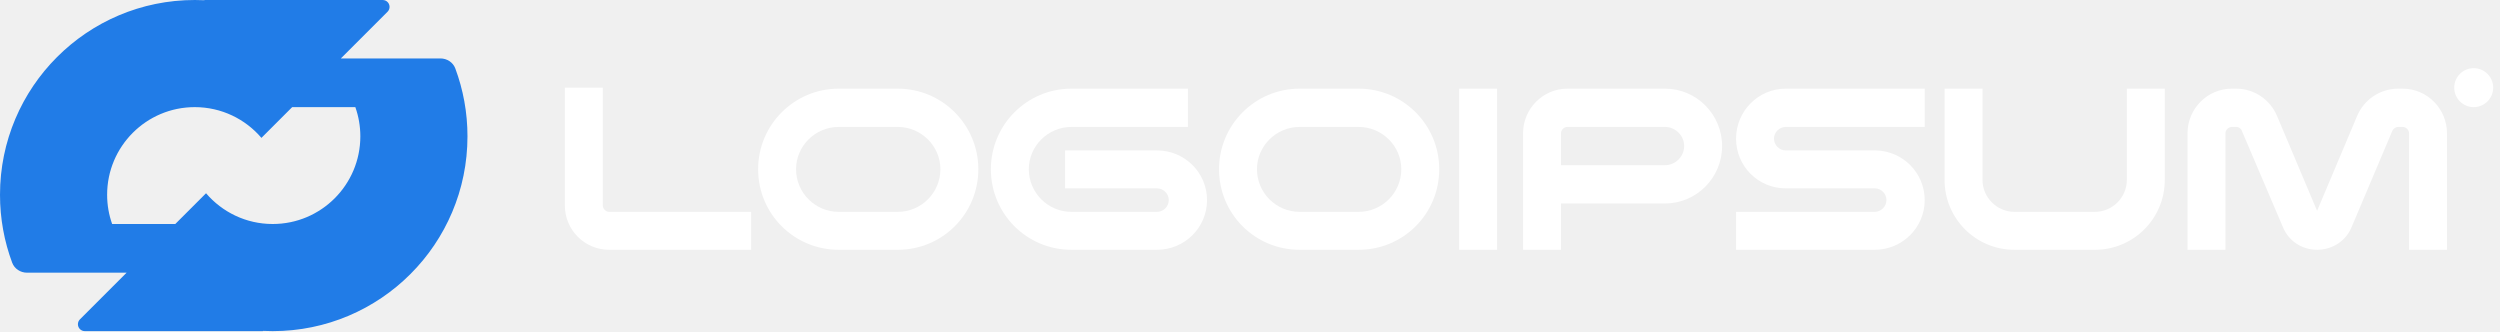
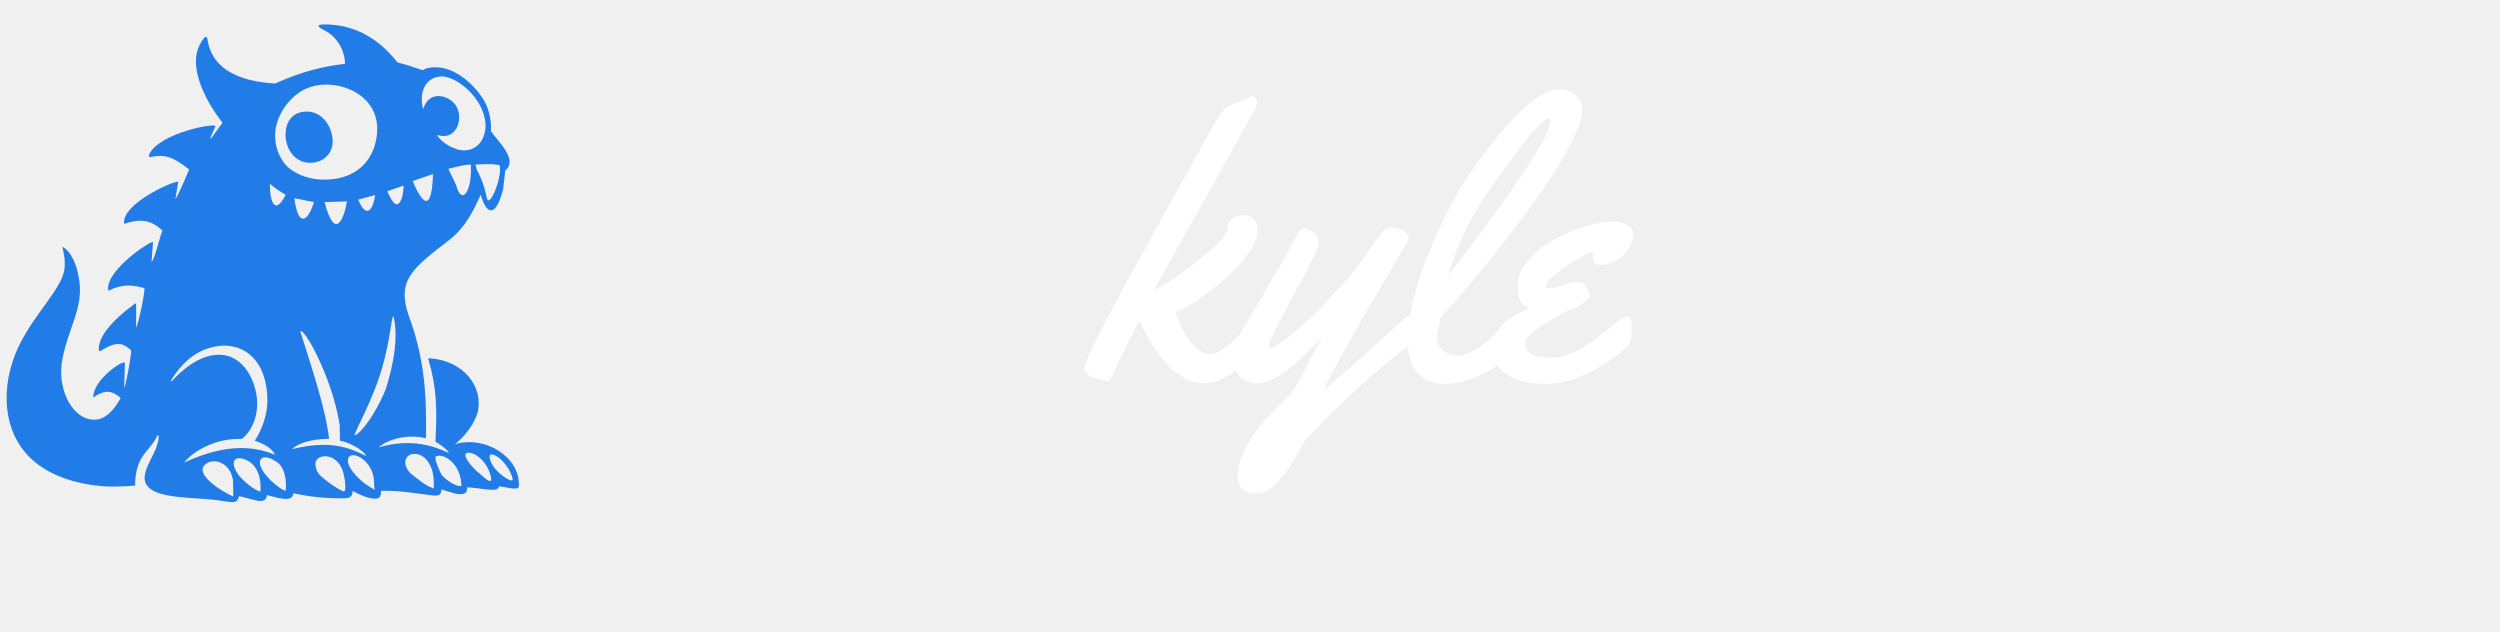
- <svg xmlns="http://www.w3.org/2000/svg" width="302" height="40" viewBox="0 0 302 40" fill="none" id="Logo">
-   <g id="logomark">
-     <path fill-rule="evenodd" clip-rule="evenodd" d="M23.529 0C23.919 0 24.306 0.009 24.691 0.028C24.698 0.028 24.705 0.022 24.705 0.015C24.705 0.007 24.711 0.001 24.718 0.001H46.227C46.687 0.001 47.059 0.373 47.059 0.833C47.059 1.054 46.971 1.265 46.815 1.421L41.175 7.059H53.203C53.998 7.059 54.725 7.527 55.002 8.272C55.951 10.825 56.471 13.587 56.471 16.471C56.471 29.465 45.936 40 32.941 40C32.552 40 32.165 39.99 31.781 39.971C31.773 39.971 31.766 39.977 31.766 39.985C31.766 39.993 31.76 39.999 31.752 39.999H10.244C9.784 39.999 9.412 39.627 9.412 39.167C9.412 38.946 9.499 38.735 9.655 38.579L15.293 32.941H3.268C2.473 32.941 1.746 32.473 1.469 31.728C0.519 29.175 0 26.413 0 23.529C0 10.534 10.534 0 23.529 0ZM31.581 16.656C29.639 14.383 26.753 12.941 23.529 12.941C17.682 12.941 12.941 17.682 12.941 23.529C12.941 24.767 13.155 25.955 13.546 27.059H21.175L24.89 23.344C26.832 25.617 29.718 27.059 32.941 27.059C38.789 27.059 43.529 22.318 43.529 16.471C43.529 15.233 43.315 14.045 42.925 12.941H35.295L31.581 16.656Z" fill="#217ce7" />
+ <svg xmlns="http://www.w3.org/2000/svg" viewBox="0 0 190 48" width="190" height="48">
+   <g id="logomark" transform="translate(0, 0)">
+     <svg viewBox="0 0 150 150" width="40" height="40">
+       <path fill="#217ce7" d="m144 48.6c3.9-3.2-2.5-8.6-4.1-11.3 0.2-2.1-0.3-5.7-1.8-8.4-2.7-4.7-9.4-11.3-16.6-9.4l-1.1 0.5c-2.6-0.9-5-1.7-7.1-2.2-2.7-3.4-8.8-10.2-19.2-10.8-5.5-0.3-2.9 1-1 2 3.4 2 5.3 6 5.2 9.2-6.3 0.7-12.3 2.2-19.9 5.6-4.6-0.3-17.4-1.4-19.2-12.2-0.2-1.6-0.8-1.7-2.4 1.4-2.8 5.8 0.9 14.6 6.6 22l-3.2 4.4h-0.3l1.5-3.4c0.3-1.1-15.9 1.8-18.9 8v0.8c4.2-0.8 6.4-0.5 11.4 3.5-2.1 5.1-3.7 8.4-3.9 8.3l0.8-4.8c-1.2-0.4-16.4 6.4-15.4 12 4.1-1.4 7.4-1.4 10.9 1.9-0.8 1.9-2.4 8.8-3.1 8.8l0.4-5.5c-0.2-0.7-13 7.6-12.8 13.3 0 1.3 0.7-0.3 4.2-0.8 2.1-0.3 3.9 0 6.1 0.6 0.5 0.3-1.9 11.3-2.3 11.2v-5.7c0-2-0.2-1-2 0.2-2.8 2.1-9.2 7.7-8.6 12.1 0.2 0.9 2.9-2.3 6.3-1.8 0.9 0.2 1.9 0.8 2.9 1.8-0.1 2.3-1.7 10.7-2 10.6l0.2-7.1c-0.4-1-9.2 4.9-9 9.9 3.8-2.8 5.8-1.5 7.8 0.1-1.6 3-4.3 6.5-7.9 6.2-5.5-0.2-10-7.8-8.9-16.2 1.5-9.4 6.2-15.3 5-23.4-0.5-3.9-2.1-8.2-4.7-9.6-0.5-0.3 1.2 3.2 0.3 7.2-1.6 6.3-11.1 14.5-14.6 25.4-3.8 11.6-1.5 24.1 8.9 30.5 4.9 3.1 10.9 4.6 17.1 5.1 2.8 0.2 5.9 0 8.9-0.2 0-9 4.6-9.9 6.4-14.4 0.6-0.1 0.3 1.9-0.5 3.9-2 4.6-5.3 8.9-1.3 11.6 3 2.1 9.5 2.3 15 2.7 6 0.3 8.4 1.6 9.5 0.4l0.6-1.2 4.7 1.2c1.6 0.4 3 0.3 3.2-1.5 2.9 0.7 7.3 2.3 7.5-0.5 4.5 0.9 8.8 1.5 14.5 1.4 2.1 0 2.4-1 2.4-2.1 1.3 0.7 3.9 2.1 6.1 2.2 1.3 0.1 2-0.2 2-2.2 6.3-0.3 14.5 1.6 15.9 1.3 0.5 0 1.3-0.3 1.3-1.7l3.7 1.1c1.5 0.4 3.9 0.6 3.6-1.7 3.9 0.1 9 1.7 9.1-0.3 2.8 0.3 5.7 1.4 5.7-0.2 0.2-8.3-9.5-14-17.5-12l-0.4 0.1-0.1 0.1h-0.2l0.9-0.8c2.5-2.2 5.5-6.3 5.8-9.8 0.6-7.6-5.9-13.6-14.4-13.9 2.5 8.3 2.6 14.5 2.1 23.8 1.4 0.7 3.8 2.6 3.8 3.2-3.3-1.5-10-4.5-20-1.6 2.7-2.3 8.1-3.9 13.5-2.6 0.2-11.9-0.3-22.5-4.9-34.9-3.5-10.1 1-13.5 11.4-21.5 5.1-3.9 7.5-9.5 9.1-13 1.4 5.1 4.1 7.3 6.4-1.6m-64.2 78c2.6 2.1 2.4 7 2.2 8-1.5-0.4-5.2-3.4-6.6-5.9-1.8-2.9-0.2-5.4 4.4-2.1zm-5 8.2c-1.4-0.2-5.4-3.2-6.8-5.6-1.6-2.7-0.8-5.1 3-3.3 3.6 1.8 4.1 6.3 3.8 8.9zm-7.7 1.4c-1.9-0.7-10.6-5.6-8.4-8.7 1.7-2.4 7.3-1.8 8.3 4l0.1 4.7zm-14-9.7c1.4-1.9 7.4-7 16.4-6.7 3-2.2 5.2-7.3 4.1-13.1-1.1-5.5-4.6-10.9-10.6-10.9-5.5 0-10.5 4.3-13.4 7.5h-0.4c3-4.8 7.4-9.7 15-10.1 7.6-0.1 12.8 5.9 12.6 16.3-0.2 4.2-1.8 8.1-3.6 10.8 2.4 0.8 4.8 2 5.8 4-5.4-2.1-13-3.7-25.9 2.2zm30.7-3.8c1.2-1.2 4.8-3 10.6-2.9-1-8.6-5-20.5-8.2-30.6 0.8-1.5 8.9 12.4 11.2 26.5l0.1 4.6c2.2 0.3 6.6 2.5 7.5 4.4-5.2-2.6-10.4-4.6-21.2-2zm6.7 3.9c0.6-3 6.9-2.8 8.1 3.5 0.5 2 0.6 4.7 0 4.7-1.9-0.7-5.9-3.6-7.1-5-0.8-1-1-2-1-3.2zm16.6 7.5c-2.5-1.3-5.7-3.8-7.1-6.9-1.8-5.4 7.2-2.5 7.2 5.1 0 1.8 0.5 2.4-0.1 1.8zm10.6-9.9c3.4-0.9 6.4 2.6 6.5 7.5 0 2.1 0.3 2.6-0.7 1.9-1.5-0.4-4.3-2.7-6-4.1-1.8-1.9-2-4.4 0.2-5.3zm7.3 0.5c2.1-0.8 7 2.1 7.1 8.5-1.5 0.4-5.4-2.3-5.9-3.7-1.1-2.3-2-4.6-1.2-4.8zm9.1-1c2.5 0.1 5.6 3.1 6.4 6.9 0.6 3-2.5-0.5-3.9-1.5-2-1.8-4.8-5.3-2.5-5.4zm6.6 0.5c2.9 0.4 5.8 5.1 6 7.1 0.1 1.5-6-2.5-6.5-6-0.1-0.5-0.1-1.1 0.5-1.1zm-39-5.5c-0.5-0.1 5.3-10.1 7.9-19.5 2.2-7.6 2.6-14.5 3.1-14.4 1.1 3.9 1 10.9-2.2 20.9-3 7.4-7.4 12.9-8.8 13zm-24.2-71.6c1.2 1 2.9 2.2 4.5 3.1-2.9 5.9-4.5 2.3-4.5-3.1zm7 4.1 5.6 1.1c-2 6.2-4.6 6.8-5.6-1.1zm8.6 1.1 6.4-0.2c-0.9 5-3.4 11.5-6.4 0.2zm9.6-0.7 4.8-1.3c-0.4 3.5-2.3 7.4-4.8 1.3zm8.3-2.4 4.6-1.6c0.1 2.7-1.4 9.5-4.6 1.6zm7.2-2.9 5.8-2c-0.3 9.8-2.4 9.9-5.8 2zm-35.8-22c2.8-3.4 6.1-5.4 11.1-5.5 7.2 0 14.6 4.5 14.6 12.5s-5.1 14.6-15 14.6c-5.5 0-9-2.2-10.7-3.8-2.6-2.8-3.4-6-3.4-9 0-2.9 1.4-6.3 3.4-8.8zm44.7-7.8c4.9 0.7 12 7.2 11.9 14.4-0.5 6.3-5.5 7.7-9 6-2-0.7-3.9-2.2-4.8-3.6l0.2-0.1c6.1 1.9 8.1-6.9 3.7-9.9-2.5-1.8-6.5-2.1-7.9 2.5-1.4-5.2 1-9.6 5.9-9.3zm1.4 25.1h0.3-0.3zm-0.1 1.2c1.3-0.2 3.6-1.1 6.4-1.2 0.4 7.6-2.6 11.9-4.2 5.9-1-2.4-2-3.9-2.2-4.7zm11.4 9c-0.8 0-0.3-3.2-3.3-8.7l-0.4-1.5c2.4-0.1 4.6-0.3 6.9 0.2 0.7 2.8-1.9 10-3.2 10z" />
+       <path fill="#217ce7" d="m87.5 31.8c-4.1 0-6.3 2.8-6.1 7.2 0.2 3.5 2.6 7.4 7 7.4 3.5 0 6.2-2.3 6.4-5.8 0.1-4.4-2.9-8.8-7.3-8.8z" />
+     </svg>
  </g>
-   <g id="logotype">
-     <path d="M291.015 30.174V16.103C291.015 15.698 290.65 15.333 290.244 15.333H289.717C289.393 15.333 289.109 15.535 288.987 15.819L284.081 27.416C283.392 29.119 281.729 30.174 279.904 30.174C278.08 30.174 276.458 29.119 275.768 27.416L270.821 15.819C270.74 15.535 270.456 15.333 270.132 15.333H269.605C269.199 15.333 268.834 15.698 268.834 16.103V30.174H264.252V16.103C264.252 13.143 266.645 10.71 269.605 10.71H270.132C272.281 10.71 274.227 12.008 275.079 14.035L279.904 25.47L284.73 14.035C285.581 12.008 287.528 10.71 289.717 10.71H290.244C293.205 10.71 295.597 13.143 295.597 16.103V30.174H291.015Z" fill="#ffffff" />
-     <path d="M243.339 30.174C238.675 30.174 234.904 26.403 234.904 21.739V10.71H239.486V21.739C239.486 23.848 241.23 25.592 243.339 25.592H253.071C255.179 25.592 256.923 23.848 256.923 21.739V10.71H261.505V21.739C261.505 26.403 257.734 30.174 253.071 30.174H243.339Z" fill="#ffffff" />
-     <path d="M226.462 25.592C227.233 25.592 227.882 24.943 227.882 24.172C227.882 23.402 227.273 22.794 226.543 22.753H215.717C212.392 22.753 209.715 20.077 209.715 16.752C209.715 13.427 212.392 10.71 215.717 10.71H232.504V15.333H215.717C214.946 15.333 214.297 15.981 214.297 16.752C214.297 17.522 214.946 18.171 215.717 18.171H226.624C229.868 18.252 232.504 20.888 232.504 24.172C232.504 27.498 229.787 30.174 226.462 30.174H209.715V25.592H226.462Z" fill="#ffffff" />
-     <path d="M183.984 30.174V16.103C183.984 13.143 186.377 10.71 189.337 10.71H201.137C204.948 10.71 208.03 13.832 208.03 17.644C208.03 21.456 204.948 24.578 201.137 24.578H188.566V30.174H183.984ZM188.566 16.103V19.955H201.137C202.394 19.955 203.448 18.901 203.448 17.644C203.448 16.387 202.394 15.333 201.137 15.333H189.337C188.931 15.333 188.566 15.698 188.566 16.103Z" fill="#ffffff" />
-     <path d="M176.266 10.71H180.848V30.174H176.266V10.71Z" fill="#ffffff" />
-     <path d="M164.127 25.592C166.966 25.592 169.277 23.28 169.277 20.442C169.277 17.644 166.966 15.333 164.127 15.333H156.99C154.152 15.333 151.841 17.644 151.841 20.442C151.841 23.28 154.152 25.592 156.99 25.592H164.127ZM164.127 10.71C169.52 10.71 173.859 15.089 173.859 20.442C173.859 25.835 169.52 30.174 164.127 30.174H156.99C151.597 30.174 147.259 25.835 147.259 20.442C147.259 15.089 151.597 10.71 156.99 10.71H164.127Z" fill="#ffffff" />
-     <path d="M129.429 30.174C124.036 30.174 119.697 25.835 119.697 20.442C119.697 15.089 124.036 10.71 129.429 10.71H143.5V15.333H129.429C126.591 15.333 124.28 17.644 124.28 20.442C124.28 23.28 126.591 25.592 129.429 25.592H139.77C140.54 25.592 141.189 24.943 141.189 24.172C141.189 23.402 140.54 22.753 139.77 22.753H128.659V18.171H139.77C143.095 18.171 145.811 20.847 145.811 24.172C145.811 27.498 143.095 30.174 139.77 30.174H129.429Z" fill="#ffffff" />
-     <path d="M108.451 25.592C111.289 25.592 113.6 23.28 113.6 20.442C113.6 17.644 111.289 15.333 108.451 15.333H101.314C98.475 15.333 96.164 17.644 96.164 20.442C96.164 23.28 98.475 25.592 101.314 25.592H108.451ZM108.451 10.71C113.844 10.71 118.182 15.089 118.182 20.442C118.182 25.835 113.844 30.174 108.451 30.174H101.314C95.921 30.174 91.582 25.835 91.582 20.442C91.582 15.089 95.921 10.71 101.314 10.71H108.451Z" fill="#ffffff" />
-     <path d="M72.817 24.821C72.817 25.227 73.182 25.592 73.588 25.592H90.74V30.174H73.588C70.628 30.174 68.235 27.781 68.235 24.821V10.588H72.817V24.821Z" fill="#ffffff" />
-     <path d="M301.177 10.588C301.177 11.888 300.123 12.941 298.824 12.941C297.524 12.941 296.471 11.888 296.471 10.588C296.471 9.289 297.524 8.235 298.824 8.235C300.123 8.235 301.177 9.289 301.177 10.588Z" fill="#ffffff" />
+   <g id="logotype" transform="translate(48, -2) scale(0.85)">
+     <svg data-logo="logo" viewBox="0 0 49.08 47.459" width="130" height="47.459">
+       <g id="text" transform="translate(0.7177734, 0)">
+         <path fill="#ffffff" d="M1.33 36.41L1.33 36.41L0.24 36.17Q-0.26 36.12-0.58 35.54L-0.58 35.54Q-0.67 35.38-0.69 35.35Q-0.72 35.32-0.72 35.27Q-0.72 35.21-0.68 35.12Q-0.65 35.03-0.58 34.86Q-0.51 34.70-0.46 34.53L-0.46 34.53Q-0.10 33.32 5.54 23.11Q11.18 12.91 11.44 12.60Q11.71 12.28 11.83 12.13Q11.96 11.99 12.13 11.89Q12.29 11.78 12.36 11.75Q12.44 11.72 12.67 11.64Q12.90 11.56 13.15 11.48Q13.40 11.39 13.67 11.25Q13.95 11.10 14.05 11.04Q14.15 10.98 14.31 10.98Q14.48 10.98 14.62 11.13Q14.77 11.29 14.77 11.53L14.77 11.53L14.77 11.65Q14.68 11.97 10.31 19.75Q5.95 27.52 5.55 28.26L5.55 28.26Q6.89 27.73 9.48 25.64Q12.08 23.56 12.11 22.88Q12.13 22.19 12.58 21.88Q13.02 21.58 13.54 21.58Q14.06 21.58 14.43 21.93Q14.80 22.28 14.78 23.07Q14.77 23.87 13.89 25.09Q13.02 26.31 11.81 27.35L11.81 27.35Q9.19 29.57 7.45 30.29L7.45 30.29Q8.84 34.03 10.63 34.03L10.63 34.03Q11.60 33.90 13.02 32.45L13.02 32.45Q13.55 31.92 14.05 31.38Q14.54 30.84 14.65 30.74Q14.77 30.63 14.97 30.63L14.97 30.63Q15.30 30.63 15.36 31.13Q15.43 31.63 15.43 32.15Q15.43 32.68 15.33 32.89L15.33 32.89Q14.83 33.85 13.16 35.22Q11.48 36.60 9.98 36.60L9.98 36.60Q8.90 36.60 8.27 36.19Q7.64 35.78 7.28 35.50Q6.92 35.23 6.55 34.76Q6.17 34.29 5.92 33.98Q5.67 33.68 5.36 33.13Q5.04 32.58 4.90 32.35Q4.77 32.12 4.50 31.60Q4.24 31.08 4.20 31.03L4.20 31.03Q3.90 31.66 3.52 32.39Q3.14 33.13 2.84 33.76Q2.53 34.39 2.27 34.91Q2.02 35.44 1.85 35.78Q1.69 36.12 1.67 36.14L1.67 36.14Q1.56 36.41 1.33 36.41ZM19.11 41.67L19.11 41.67Q19.02 41.76 18.59 42.54Q18.15 43.31 17.65 44.11Q17.16 44.90 16.43 45.62Q15.71 46.34 15.22 46.40Q14.73 46.46 14.59 46.46L14.59 46.46Q13.02 46.46 13.02 44.87L13.02 44.87Q13.02 43.01 14.95 40.51L14.95 40.51Q15.69 39.57 16.80 38.49Q17.91 37.40 18.01 37.26Q18.12 37.11 20.58 32.46L20.58 32.46Q18.94 34.26 17.53 35.38Q16.13 36.50 14.83 36.63L14.83 36.63L14.71 36.63Q14.05 36.63 13.40 36.20Q12.75 35.76 12.75 34.67L12.75 34.67Q12.75 33.04 13.62 31.52L13.62 31.52Q13.93 30.99 14.69 29.73Q15.45 28.46 16.10 27.28L16.10 27.28Q16.71 26.34 17.36 25.10Q18.01 23.85 18.35 23.31Q18.70 22.77 19.00 22.77Q19.31 22.77 19.80 23.16Q20.29 23.54 20.29 24.07Q20.29 24.60 18.05 28.67Q15.81 32.74 15.81 33.30L15.81 33.30Q15.81 33.44 15.94 33.44L15.94 33.44Q16.41 33.44 17.99 32.13Q19.57 30.82 21.48 28.77L21.48 28.77Q23.62 26.50 24.83 24.62L24.83 24.62Q24.99 24.38 25.08 24.25Q25.17 24.12 25.32 23.91Q25.46 23.70 25.56 23.58Q25.65 23.46 25.78 23.29Q25.91 23.13 26.01 23.05Q26.11 22.96 26.23 22.88L26.23 22.88Q26.42 22.70 26.65 22.70Q26.88 22.70 27.35 22.81Q27.82 22.91 27.92 23.03Q28.01 23.15 28.11 23.25L28.11 23.25Q28.28 23.44 28.28 23.60Q28.28 23.76 28.15 24.03Q28.01 24.29 26.56 26.74L26.56 26.74Q22.29 33.95 20.68 37.26L20.68 37.26Q23.28 35.08 27.99 30.79L27.99 30.79Q28.18 30.63 28.37 30.63L28.37 30.63Q28.90 30.63 28.90 32.26L28.90 32.26Q28.90 32.74 28.73 32.89L28.73 32.89Q23.62 36.82 19.11 41.67ZM41.75 10.35Q42.57 10.35 43.19 10.84Q43.82 11.32 43.82 12.28Q43.82 13.24 42.76 15.28Q41.70 17.32 40.21 19.45Q38.73 21.58 36.85 23.97L36.85 23.97Q33.87 27.76 31.14 30.79L31.14 30.79Q31.12 30.99 30.99 31.55Q30.86 32.10 30.86 32.67Q30.86 33.23 31.39 33.68Q31.91 34.14 32.68 34.14Q33.44 34.14 34.32 33.59Q35.21 33.04 35.85 32.38L35.85 32.38Q37.56 30.62 37.97 30.62Q38.38 30.62 38.38 31.86L38.38 31.86L38.38 32.21Q38.38 32.87 38.14 33.18L38.14 33.18Q36.71 34.94 34.91 35.80Q33.12 36.67 31.51 36.67Q29.91 36.67 29.07 35.68Q28.23 34.70 28.23 32.99L28.23 32.99Q28.23 29.66 30.02 25.16Q31.80 20.65 34.04 17.49L34.04 17.49Q39.08 10.35 41.75 10.35L41.75 10.35ZM40.98 13.19L40.98 13.19Q40.98 12.93 40.81 12.93L40.81 12.93Q40.21 12.93 37.67 16.35Q35.12 19.76 33.98 21.80Q32.85 23.83 31.84 26.91L31.84 26.91Q33.85 24.52 37.42 19.45Q40.98 14.38 40.98 13.19ZM48.36 23.22L48.36 23.22Q48.36 24.34 47.45 25.20Q46.54 26.05 45.37 26.05L45.37 26.05Q45.00 26.05 44.88 25.87Q44.76 25.69 44.76 25.40Q44.76 25.11 44.83 24.84L44.83 24.84Q44.21 25.05 43.46 25.47Q42.71 25.90 41.61 26.74Q40.52 27.57 40.52 27.98L40.52 27.98Q40.52 28.12 40.92 28.12Q41.32 28.12 42.16 27.84Q43.00 27.56 43.33 27.56Q43.66 27.56 43.77 27.59L43.77 27.59Q43.99 27.71 44.25 28.11Q44.50 28.51 44.50 28.75Q44.50 28.98 44.06 29.35Q43.61 29.73 43.05 29.92Q42.49 30.12 42.30 30.22L42.30 30.22Q38.69 32.24 38.69 32.99L38.69 32.99Q38.69 34.33 40.96 34.33L40.96 34.33Q42.42 34.33 43.89 33.40L43.89 33.40Q45.13 32.62 46.13 31.80Q47.13 30.99 47.40 30.80Q47.66 30.62 47.80 30.62L47.80 30.62Q48.24 30.62 48.24 31.61Q48.24 32.60 48.13 32.92Q48.01 33.23 47.44 33.69L47.44 33.69Q43.78 36.67 40.52 36.67L40.52 36.67Q38.78 36.67 37.73 36.19L37.73 36.19Q35.82 35.32 35.82 33.52L35.82 33.52Q35.82 31.16 39.08 29.95L39.08 29.95Q38.44 29.66 38.25 29.21Q38.06 28.75 38.06 27.75Q38.06 26.75 38.99 25.64Q39.92 24.52 41.27 23.80L41.27 23.80Q44.28 22.17 46.64 22.17L46.64 22.17Q47.20 22.17 47.78 22.45Q48.36 22.72 48.36 23.22Z" />
+       </g>
+     </svg>
  </g>
</svg>
